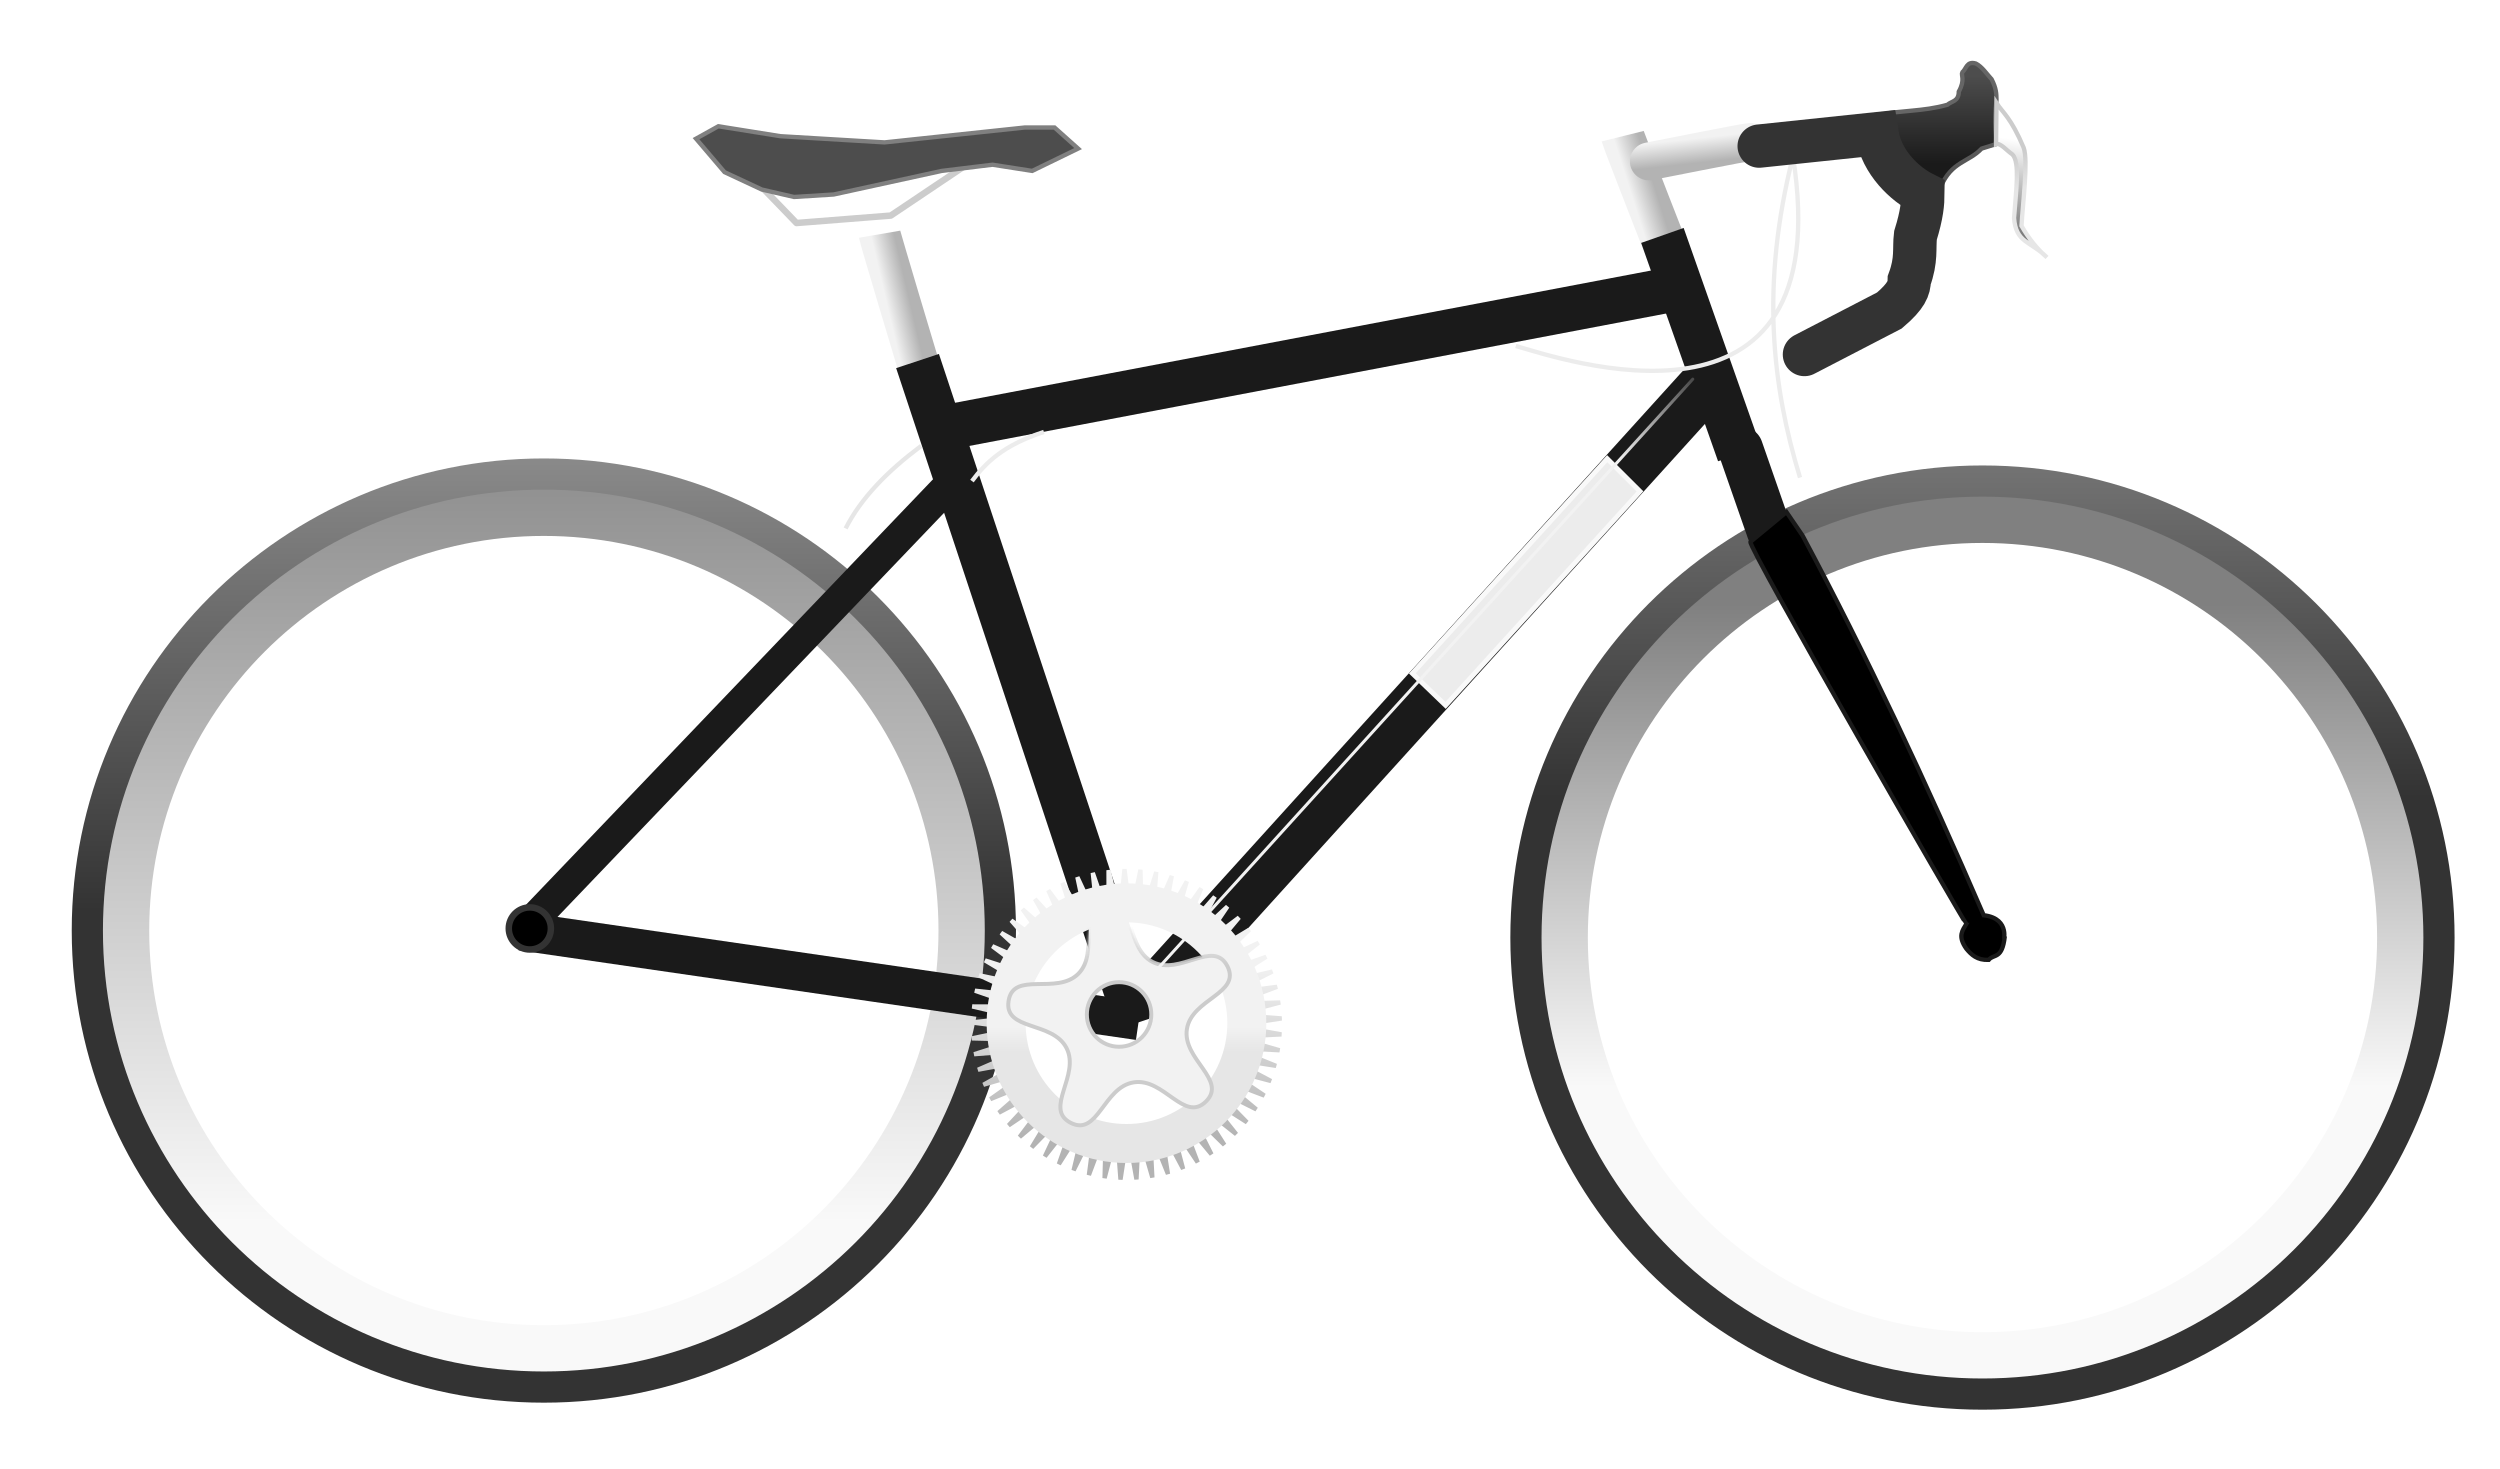
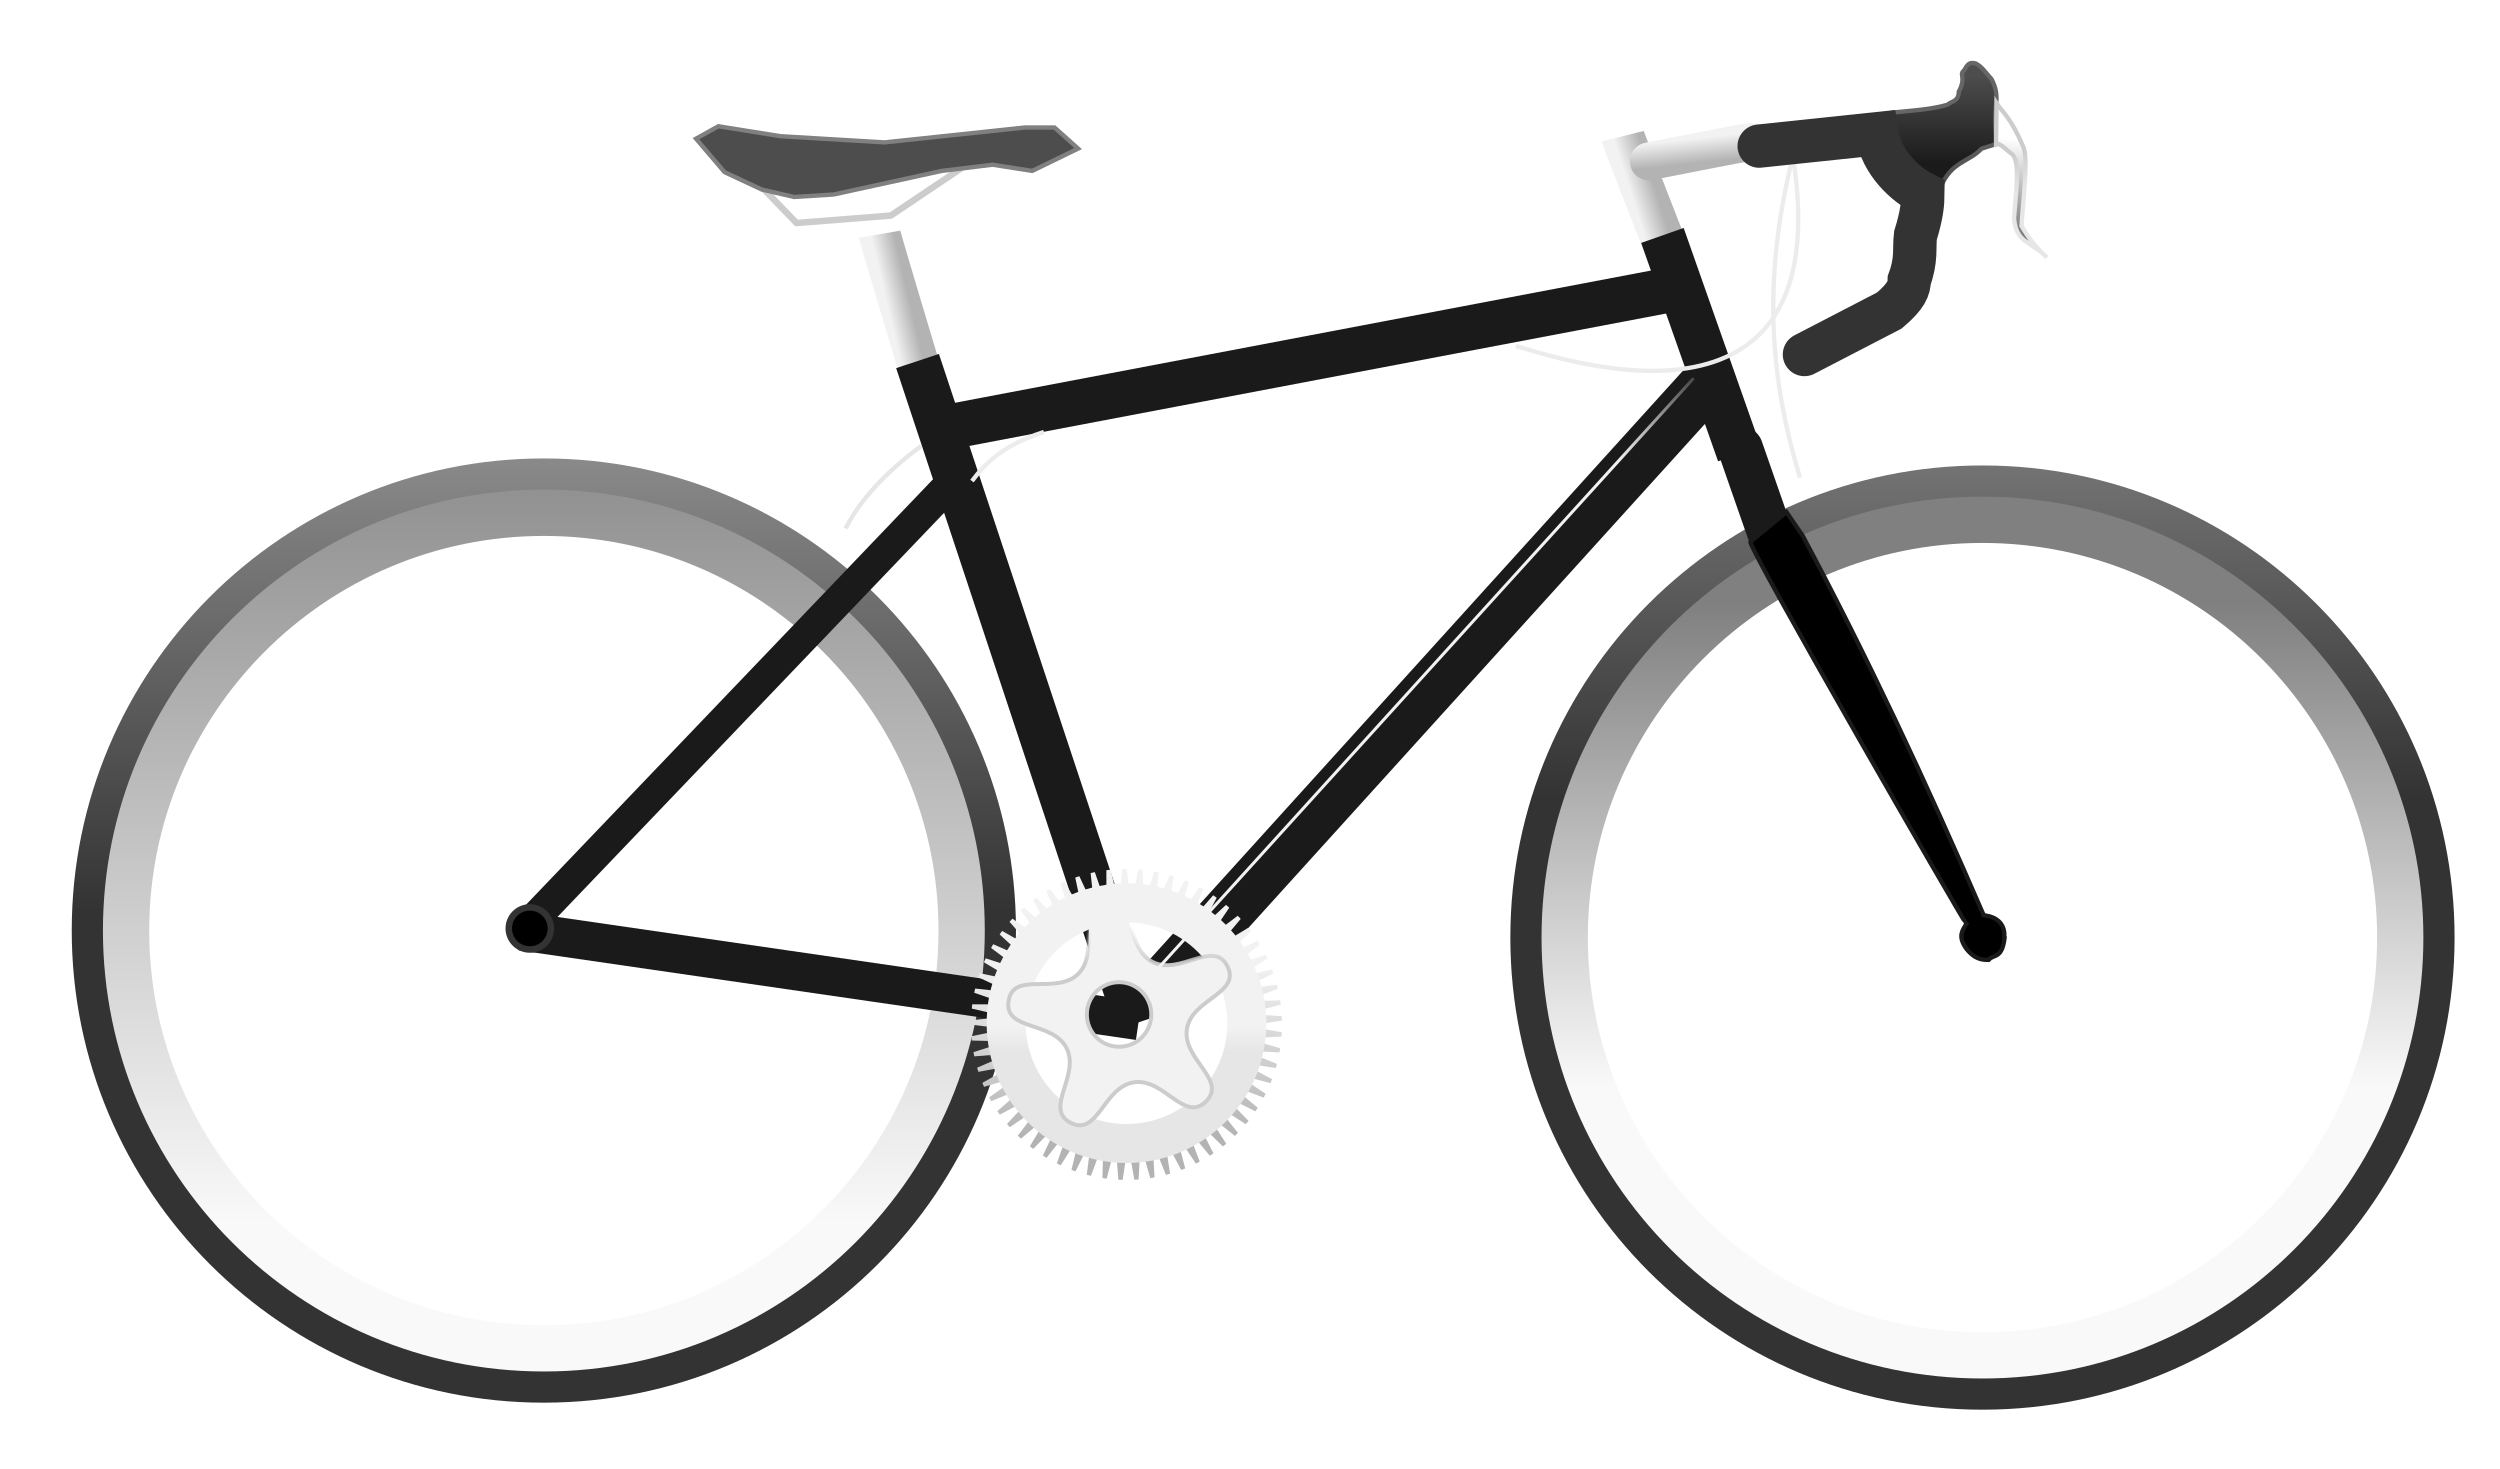
<svg xmlns="http://www.w3.org/2000/svg" xmlns:xlink="http://www.w3.org/1999/xlink" id="svg2" version="1.1" width="577" height="339">
  <defs id="defs6">
    <linearGradient id="linearGradient3939">
      <stop style="stop-color:#f2f2f2;stop-opacity:1;" offset="0" id="stop3941" />
      <stop style="stop-color:#f2f2f2;stop-opacity:0;" offset="1" id="stop3943" />
    </linearGradient>
    <linearGradient id="linearGradient3974">
      <stop style="stop-color:#cccccc;stop-opacity:1" offset="0" id="stop3976" />
      <stop style="stop-color:#e6e6e6;stop-opacity:1" offset="1" id="stop3978" />
    </linearGradient>
    <linearGradient id="linearGradient3966">
      <stop style="stop-color:#666666;stop-opacity:1" offset="0" id="stop3968" />
      <stop style="stop-color:#ffffff;stop-opacity:1" offset="1" id="stop3970" />
    </linearGradient>
    <linearGradient id="linearGradient3956">
      <stop style="stop-color:#4d4d4d;stop-opacity:1" offset="0" id="stop3958" />
      <stop style="stop-color:#666666;stop-opacity:1" offset="1" id="stop3960" />
    </linearGradient>
    <linearGradient id="linearGradient3948">
      <stop style="stop-color:#1a1a1a;stop-opacity:1" offset="0" id="stop3950" />
      <stop style="stop-color:#4d4d4d;stop-opacity:1" offset="1" id="stop3952" />
    </linearGradient>
    <linearGradient id="linearGradient3900">
      <stop style="stop-color:#cccccc;stop-opacity:1;" offset="0" id="stop3902" />
      <stop style="stop-color:#cccccc;stop-opacity:0;" offset="1" id="stop3904" />
    </linearGradient>
    <linearGradient id="linearGradient3887">
      <stop style="stop-color:#e6e6e6;stop-opacity:1" offset="0" id="stop3889" />
      <stop style="stop-color:#f2f2f2;stop-opacity:1" offset="1" id="stop3891" />
    </linearGradient>
    <linearGradient id="linearGradient3877">
      <stop style="stop-color:#f2f2f2;stop-opacity:1" offset="0" id="stop3879" />
      <stop style="stop-color:#b3b3b3;stop-opacity:1" offset="1" id="stop3881" />
    </linearGradient>
    <linearGradient id="linearGradient3836">
      <stop style="stop-color:#333333;stop-opacity:1" offset="0" id="stop3838" />
      <stop style="stop-color:#999999;stop-opacity:1" offset="1" id="stop3840" />
    </linearGradient>
    <linearGradient id="linearGradient3812">
      <stop style="stop-color:#808080;stop-opacity:1" offset="0" id="stop3814" />
      <stop style="stop-color:#f9f9f9;stop-opacity:1" offset="1" id="stop3816" />
    </linearGradient>
    <linearGradient xlink:href="#linearGradient3812" id="linearGradient3818" x1="434.64" y1="150.59" x2="434.64" y2="271.568" gradientUnits="userSpaceOnUse" />
    <linearGradient xlink:href="#linearGradient3812" id="linearGradient3834" x1="442.556" y1="92.584" x2="442.556" y2="307.502" gradientUnits="userSpaceOnUse" />
    <linearGradient xlink:href="#linearGradient3836" id="linearGradient3842" x1="438.478" y1="201.962" x2="438.478" y2="79.52" gradientUnits="userSpaceOnUse" />
    <linearGradient xlink:href="#linearGradient3836" id="linearGradient3850" x1="432.81" y1="229.694" x2="432.81" y2="106.874" gradientUnits="userSpaceOnUse" />
    <linearGradient xlink:href="#linearGradient3877" id="linearGradient3883" x1="262.869" y1="240.445" x2="262.869" y2="280.356" gradientUnits="userSpaceOnUse" />
    <linearGradient xlink:href="#linearGradient3887" id="linearGradient3893" x1="268.074" y1="260.559" x2="268.074" y2="254.752" gradientUnits="userSpaceOnUse" />
    <linearGradient xlink:href="#linearGradient3900" id="linearGradient3906" x1="266.015" y1="240.56" x2="266.015" y2="231.536" gradientUnits="userSpaceOnUse" />
    <linearGradient xlink:href="#linearGradient3877" id="linearGradient3918" x1="387.255" y1="65.996" x2="392.674" y2="64.278" gradientUnits="userSpaceOnUse" />
    <linearGradient xlink:href="#linearGradient3877" id="linearGradient3928" gradientUnits="userSpaceOnUse" x1="387.255" y1="65.996" x2="392.674" y2="64.278" gradientTransform="matrix(-0.113605,0.9712714,-0.7633671,-0.2200412,494.868,-311.7789)" />
    <linearGradient xlink:href="#linearGradient3877" id="linearGradient3934" gradientUnits="userSpaceOnUse" x1="387.255" y1="65.996" x2="392.674" y2="64.278" gradientTransform="matrix(0.9333405,0.05486887,-0.0586863,0.9982765,-143.0024,1.626144)" />
    <linearGradient xlink:href="#linearGradient3948" id="linearGradient3954" x1="461.495" y1="55.637" x2="461.495" y2="35.307" gradientUnits="userSpaceOnUse" />
    <linearGradient xlink:href="#linearGradient3956" id="linearGradient3962" x1="463.722" y1="62.447" x2="463.722" y2="44.079" gradientUnits="userSpaceOnUse" />
    <linearGradient xlink:href="#linearGradient3966" id="linearGradient3972" x1="474.566" y1="75.198" x2="477.995" y2="50.397" gradientUnits="userSpaceOnUse" />
    <linearGradient xlink:href="#linearGradient3974" id="linearGradient3980" x1="469.403" y1="55.358" x2="472.124" y2="62.849" gradientUnits="userSpaceOnUse" />
    <linearGradient xlink:href="#linearGradient3812" id="linearGradient3852" gradientUnits="userSpaceOnUse" x1="434.64" y1="150.59" x2="434.64" y2="271.568" />
    <linearGradient xlink:href="#linearGradient3836" id="linearGradient3854" gradientUnits="userSpaceOnUse" x1="438.478" y1="201.962" x2="438.478" y2="79.52" />
    <linearGradient xlink:href="#linearGradient3812" id="linearGradient3856" gradientUnits="userSpaceOnUse" x1="442.556" y1="92.584" x2="442.556" y2="307.502" />
    <linearGradient xlink:href="#linearGradient3836" id="linearGradient3858" gradientUnits="userSpaceOnUse" x1="432.81" y1="229.694" x2="432.81" y2="106.874" />
    <linearGradient xlink:href="#linearGradient3877" id="linearGradient3860" gradientUnits="userSpaceOnUse" x1="387.255" y1="65.996" x2="392.674" y2="64.278" />
    <linearGradient xlink:href="#linearGradient3877" id="linearGradient3862" gradientUnits="userSpaceOnUse" gradientTransform="matrix(0.9333405,0.05486887,-0.0586863,0.9982765,-143.0024,1.626144)" x1="387.255" y1="65.996" x2="392.674" y2="64.278" />
    <linearGradient xlink:href="#linearGradient3877" id="linearGradient3864" gradientUnits="userSpaceOnUse" x1="262.869" y1="240.445" x2="262.869" y2="280.356" />
    <linearGradient xlink:href="#linearGradient3887" id="linearGradient3866" gradientUnits="userSpaceOnUse" x1="268.074" y1="260.559" x2="268.074" y2="254.752" />
    <linearGradient xlink:href="#linearGradient3900" id="linearGradient3868" gradientUnits="userSpaceOnUse" x1="266.015" y1="240.56" x2="266.015" y2="231.536" />
    <linearGradient xlink:href="#linearGradient3877" id="linearGradient3870" gradientUnits="userSpaceOnUse" gradientTransform="matrix(-0.113605,0.9712714,-0.7633671,-0.2200412,494.868,-311.7789)" x1="387.255" y1="65.996" x2="392.674" y2="64.278" />
    <linearGradient xlink:href="#linearGradient3948" id="linearGradient3872" gradientUnits="userSpaceOnUse" x1="461.495" y1="55.637" x2="461.495" y2="35.307" />
    <linearGradient xlink:href="#linearGradient3956" id="linearGradient3874" gradientUnits="userSpaceOnUse" x1="463.722" y1="62.447" x2="463.722" y2="44.079" />
    <linearGradient xlink:href="#linearGradient3966" id="linearGradient3876" gradientUnits="userSpaceOnUse" x1="474.566" y1="75.198" x2="477.995" y2="50.397" />
    <linearGradient xlink:href="#linearGradient3974" id="linearGradient3878" gradientUnits="userSpaceOnUse" x1="469.403" y1="55.358" x2="472.124" y2="62.849" />
    <linearGradient xlink:href="#linearGradient3966" id="linearGradient3884" gradientUnits="userSpaceOnUse" x1="474.566" y1="75.198" x2="477.995" y2="50.397" gradientTransform="translate(-9.717941,-17.81622)" />
    <linearGradient xlink:href="#linearGradient3974" id="linearGradient3886" gradientUnits="userSpaceOnUse" x1="469.403" y1="55.358" x2="472.124" y2="62.849" gradientTransform="translate(-9.717941,-17.81622)" />
    <linearGradient xlink:href="#linearGradient3948" id="linearGradient3889" gradientUnits="userSpaceOnUse" x1="461.495" y1="55.637" x2="461.495" y2="35.307" gradientTransform="translate(-9.717941,-17.81622)" />
    <linearGradient xlink:href="#linearGradient3956" id="linearGradient3891" gradientUnits="userSpaceOnUse" x1="463.722" y1="62.447" x2="463.722" y2="44.079" gradientTransform="translate(-9.717941,-17.81622)" />
    <linearGradient xlink:href="#linearGradient3877" id="linearGradient3899" gradientUnits="userSpaceOnUse" gradientTransform="matrix(-0.113605,0.9712714,-0.7633671,-0.2200412,485.15,-329.5951)" x1="387.255" y1="65.996" x2="392.674" y2="64.278" />
    <linearGradient xlink:href="#linearGradient3900" id="linearGradient3902" gradientUnits="userSpaceOnUse" x1="266.015" y1="240.56" x2="266.015" y2="231.536" gradientTransform="translate(-9.717941,-17.81622)" />
    <linearGradient xlink:href="#linearGradient3877" id="linearGradient3916" gradientUnits="userSpaceOnUse" gradientTransform="matrix(0.9333405,0.05486887,-0.0586863,0.9982765,-152.7203,-16.19008)" x1="387.255" y1="65.996" x2="392.674" y2="64.278" />
    <linearGradient xlink:href="#linearGradient3877" id="linearGradient3919" gradientUnits="userSpaceOnUse" x1="387.255" y1="65.996" x2="392.674" y2="64.278" gradientTransform="translate(-9.717941,-17.81622)" />
    <linearGradient xlink:href="#linearGradient3939" id="linearGradient3945" x1="372.935" y1="106.031" x2="396.255" y2="82.749" gradientUnits="userSpaceOnUse" />
  </defs>
-   <g id="g3802" transform="translate(-9.717941,-17.81622)">
-     <path transform="matrix(0.9206389,0,0,0.9206389,37.08306,18.58697)" style="fill:none;stroke:url(#linearGradient3852);stroke-width:12.866;stroke-linecap:round;stroke-linejoin:miter;stroke-miterlimit:4;stroke-dasharray:none" id="path3800" d="m 572.635,234.208 c 0,58.191 -47.173,105.365 -105.365,105.365 -58.191,0 -105.365,-47.173 -105.365,-105.365 0,-58.191 47.173,-105.365 105.365,-105.365 58.191,0 105.365,47.173 105.365,105.365 z" />
-     <path d="m 572.635,234.208 c 0,58.191 -47.173,105.365 -105.365,105.365 -58.191,0 -105.365,-47.173 -105.365,-105.365 0,-58.191 47.173,-105.365 105.365,-105.365 58.191,0 105.365,47.173 105.365,105.365 z" id="path3798" style="fill:none;stroke:url(#linearGradient3854);stroke-width:7.2;stroke-linecap:round;stroke-linejoin:miter;stroke-miterlimit:4;stroke-dasharray:none" />
+   <g id="front-wheel" transform="translate(-9.717941,-17.81622)">
+     <path transform="matrix(0.9206389,0,0,0.9206389,37.08306,18.58697)" style="fill:none;stroke:url(#linearGradient3852);stroke-width:12.866;stroke-linecap:round;stroke-linejoin:miter;stroke-miterlimit:4;stroke-dasharray:none" id="path3800" d="m 572.635,234.208 a 105.365,105.365 0 1 1 -210.73,0 105.365,105.365 0 1 1 210.73,0 z" />
+     <path d="m 572.635,234.208 a 105.365,105.365 0 1 1 -210.73,0 105.365,105.365 0 1 1 210.73,0 z" id="path3798" style="fill:none;stroke:url(#linearGradient3854);stroke-width:7.2;stroke-linecap:round;stroke-linejoin:miter;stroke-miterlimit:4;stroke-dasharray:none" />
  </g>
-   <g id="g3806" transform="translate(-341.7476,-19.43588)">
-     <path d="m 572.635,234.208 c 0,58.191 -47.173,105.365 -105.365,105.365 -58.191,0 -105.365,-47.173 -105.365,-105.365 0,-58.191 47.173,-105.365 105.365,-105.365 58.191,0 105.365,47.173 105.365,105.365 z" id="path3808" style="fill:none;stroke:url(#linearGradient3856);stroke-width:12.866;stroke-linecap:round;stroke-linejoin:miter;stroke-miterlimit:4;stroke-dasharray:none" transform="matrix(0.9206389,0,0,0.9206389,37.08306,18.58697)" />
-     <path style="fill:none;stroke:url(#linearGradient3858);stroke-width:7.2;stroke-linecap:round;stroke-linejoin:miter;stroke-miterlimit:4;stroke-dasharray:none" id="path3810" d="m 572.635,234.208 c 0,58.191 -47.173,105.365 -105.365,105.365 -58.191,0 -105.365,-47.173 -105.365,-105.365 0,-58.191 47.173,-105.365 105.365,-105.365 58.191,0 105.365,47.173 105.365,105.365 z" />
+   <g id="rear-wheel" transform="translate(-341.7476,-19.43588)">
+     <path d="m 572.635,234.208 a 105.365,105.365 0 1 1 -210.73,0 105.365,105.365 0 1 1 210.73,0 z" id="path3808" style="fill:none;stroke:url(#linearGradient3856);stroke-width:12.866;stroke-linecap:round;stroke-linejoin:miter;stroke-miterlimit:4;stroke-dasharray:none" transform="matrix(0.9206389,0,0,0.9206389,37.08306,18.58697)" />
+     <path style="fill:none;stroke:url(#linearGradient3858);stroke-width:7.2;stroke-linecap:round;stroke-linejoin:miter;stroke-miterlimit:4;stroke-dasharray:none" id="path3810" d="m 572.635,234.208 a 105.365,105.365 0 1 1 -210.73,0 105.365,105.365 0 1 1 210.73,0 z" />
  </g>
-   <path style="fill:none;stroke:url(#linearGradient3919);stroke-width:10;stroke-linecap:butt;stroke-linejoin:miter;stroke-miterlimit:4;stroke-opacity:1;stroke-dasharray:none" d="m 374.52,31.43 c 0.286,1.145 11.166,28.918 11.166,28.918" id="path3908" />
-   <path id="path3932" d="m 203.015,54.054 c 0.2,1.159 8.725,29.481 8.725,29.481" style="fill:none;stroke:url(#linearGradient3916);stroke-width:9.669;stroke-linecap:butt;stroke-linejoin:miter;stroke-miterlimit:4;stroke-opacity:1;stroke-dasharray:none" />
-   <g id="g3788" style="fill:#000000;stroke:#1a1a1a" transform="translate(-9.717941,-17.81622)">
+   <path style="fill:none;stroke:url(#linearGradient3919);stroke-width:10;stroke-linecap:butt;stroke-linejoin:miter;stroke-miterlimit:4;stroke-opacity:1;stroke-dasharray:none" d="m 374.52,31.43 c 0.286,1.145 11.166,28.918 11.166,28.918" id="stem" />
+   <path id="seat-post" d="m 203.015,54.054 c 0.2,1.159 8.725,29.481 8.725,29.481" style="fill:none;stroke:url(#linearGradient3916);stroke-width:9.669;stroke-linecap:butt;stroke-linejoin:miter;stroke-miterlimit:4;stroke-opacity:1;stroke-dasharray:none" />
+   <g id="frame" style="fill:#000000;stroke:#1a1a1a" transform="translate(-9.717941,-17.81622)">
    <path id="path2987" d="m 393.4,72.152 17.752,50.392" style="fill:#000000;stroke:#1a1a1a;stroke-width:10.4;stroke-linecap:butt;stroke-linejoin:miter;stroke-miterlimit:4;stroke-opacity:1;stroke-dasharray:none" />
    <path id="path3757" d="M 397.981,84.177 226.191,116.818" style="fill:#000000;stroke:#1a1a1a;stroke-width:10.4;stroke-linecap:butt;stroke-linejoin:miter;stroke-miterlimit:4;stroke-opacity:1;stroke-dasharray:none" />
    <path id="path3759" d="M 405.998,103.647 273.72,249.669" style="fill:#000000;stroke:#1a1a1a;stroke-width:12;stroke-linecap:butt;stroke-linejoin:miter;stroke-miterlimit:4;stroke-opacity:1;stroke-dasharray:none" />
    <path style="fill:#000000;stroke:#1a1a1a;stroke-width:10.4;stroke-linecap:butt;stroke-linejoin:miter;stroke-miterlimit:4;stroke-opacity:1;stroke-dasharray:none" d="m 221.485,101.144 50.641,152.745" id="path3761" />
    <path id="path3763" d="m 130.028,232.738 142.507,20.691" style="fill:#000000;stroke:#1a1a1a;stroke-width:8.9;stroke-linecap:butt;stroke-linejoin:miter;stroke-miterlimit:4;stroke-opacity:1;stroke-dasharray:none" />
    <path style="fill:#000000;stroke:#1a1a1a;stroke-width:7.2;stroke-linecap:butt;stroke-linejoin:miter;stroke-miterlimit:4;stroke-opacity:1;stroke-dasharray:none" d="M 129.75,233.267 229.292,129.211" id="path3765" />
    <path style="fill:#000000;stroke:#1a1a1a;stroke-width:10.4;stroke-linecap:round;stroke-linejoin:miter;stroke-miterlimit:4;stroke-opacity:1;stroke-dasharray:none" d="m 411.438,121.399 6.585,18.897" id="path3777" />
    <path id="path3786" d="m 413.729,142.872 c -0.881,0.852 49.462,88.067 49.819,88.186 -0.856,1.481 -2.085,2.775 0,5.726 1.168,1.409 2.482,2.671 5.154,2.577 1.167,-1.456 3.13,0.024 3.722,-5.44 -0.677,1.92 1.712,-4.102 -4.867,-4.867 -13.226,-30.62 -27.051,-60.043 -41.802,-87.613 l -3.722,-5.44 z" style="fill:#000000;stroke:#1a1a1a;stroke-width:1px;stroke-linecap:butt;stroke-linejoin:miter;stroke-opacity:1" />
  </g>
-   <path style="fill:none;stroke:url(#linearGradient3864);stroke-width:1;stroke-linecap:round;stroke-linejoin:miter;stroke-miterlimit:4;stroke-dasharray:none" id="path3854" d="m 295.051,279.59 -8.767,-6.966 6.027,9.437 -8.004,-7.83 5.025,10.006 -7.157,-8.612 3.969,10.47 -6.233,-9.302 2.872,10.823 -5.244,-9.893 1.744,11.061 -4.199,-10.38 0.597,11.181 -3.109,-10.757 -0.555,11.183 -1.987,-11.02 -1.702,11.067 -0.843,-11.165 -2.831,10.833 0.309,-11.193 -3.93,10.485 1.458,-11.102 -4.987,10.025 2.592,-10.893 -5.992,9.459 3.699,-10.569 -6.933,8.793 4.766,-10.132 -7.8,8.034 5.782,-9.589 -8.585,7.189 6.738,-8.943 -9.278,6.268 7.621,-8.203 -9.874,5.281 8.424,-7.376 -10.364,4.238 9.138,-6.471 -10.745,3.15 9.755,-5.497 -11.012,2.028 10.269,-4.465 -11.162,0.885 10.673,-3.385 -11.194,-0.267 10.965,-2.27 -11.107,-1.417 11.14,-1.13 -10.903,-2.551 11.197,0.021 -10.583,-3.659 11.136,1.172 -10.15,-4.728 10.956,2.311 -9.61,-5.746 10.66,3.425 -8.969,-6.704 10.252,4.503 -8.232,-7.591 9.734,5.533 -7.408,-8.397 9.114,6.505 -6.505,-9.114 8.397,7.408 -5.533,-9.734 7.591,8.232 -4.503,-10.252 6.704,8.969 -3.425,-10.66 5.746,9.61 -2.311,-10.956 4.728,10.15 -1.172,-11.136 3.659,10.583 -0.021,-11.197 2.551,10.903 1.13,-11.14 1.417,11.107 2.27,-10.965 0.267,11.194 3.385,-10.673 -0.885,11.162 4.465,-10.269 -2.028,11.012 5.497,-9.755 -3.15,10.745 6.471,-9.138 -4.238,10.364 7.376,-8.424 -5.281,9.874 8.203,-7.621 -6.268,9.278 8.943,-6.738 -7.189,8.585 9.589,-5.782 -8.034,7.8 10.132,-4.766 -8.793,6.933 10.569,-3.699 -9.459,5.992 10.893,-2.592 -10.025,4.987 11.102,-1.459 -10.485,3.93 11.193,-0.309 -10.833,2.831 11.165,0.843 -11.067,1.702 11.02,1.987 -11.183,0.555 10.757,3.109 -11.181,-0.597 10.38,4.199 -11.061,-1.744 9.893,5.244 -10.823,-2.872 9.302,6.233 -10.47,-3.969 8.612,7.157 -10.006,-5.025 7.83,8.004 -9.437,-6.027 z" transform="translate(-9.717941,-17.81622)" />
-   <path style="fill:none;stroke:url(#linearGradient3866);stroke-width:9;stroke-linecap:round;stroke-linejoin:miter;stroke-miterlimit:4;stroke-dasharray:none" id="path3852" d="m 297.484,253.964 a 27.773,27.773 0 1 1 -55.546,0 27.773,27.773 0 1 1 55.546,0 z" transform="translate(-9.717941,-17.81622)" />
-   <path style="fill:#f2f2f2;stroke:url(#linearGradient3902);stroke-width:0.919;stroke-linecap:round;stroke-linejoin:miter;stroke-miterlimit:4;stroke-dasharray:none" d="m 255.751,208.559 c -0.201,0.011 -0.406,0.059 -0.625,0.094 -6.994,1.108 -1.243,11.087 -6.25,16.094 -5.007,5.007 -14.986,-0.744 -16.094,6.25 -1.108,6.994 10.16,4.597 13.375,10.906 3.215,6.309 -5.341,14.035 0.969,17.25 6.309,3.215 7.537,-8.236 14.531,-9.344 6.994,-1.108 11.68,9.413 16.688,4.406 5.007,-5.007 -5.514,-9.725 -4.406,-16.719 1.108,-6.994 12.559,-8.191 9.344,-14.5 -3.215,-6.309 -10.941,2.246 -17.25,-0.969 -6.112,-3.114 -4.056,-13.812 -10.281,-13.469 z m 2.531,18.125 c 4.111,0 7.438,3.357 7.438,7.469 0,4.111 -3.326,7.438 -7.438,7.438 -4.111,0 -7.438,-3.326 -7.438,-7.438 0,-4.111 3.326,-7.469 7.438,-7.469 z" id="path3895" />
-   <path id="path3926" d="m 403.905,32.768 c -0.907,0.026 -23.344,4.482 -23.344,4.482" style="fill:none;stroke:url(#linearGradient3899);stroke-width:8.755;stroke-linecap:round;stroke-linejoin:miter;stroke-miterlimit:4;stroke-opacity:1;stroke-dasharray:none" />
-   <path style="fill:none;stroke:#cccccc;stroke-width:1.5;stroke-linecap:round;stroke-linejoin:round;stroke-miterlimit:4;stroke-opacity:1;stroke-dasharray:none" d="m 175.53,42.883 c 1.145,1.145 8.303,8.59 8.303,8.59 l 21.76,-1.718 20.901,-14.03" id="path3936" />
-   <path style="fill:#4d4d4d;stroke:#808080;stroke-width:1px;stroke-linecap:butt;stroke-linejoin:miter;stroke-opacity:1" d="m 160.641,32.003 5.154,-2.863 14.316,2.291 24.051,1.432 32.354,-3.436 6.872,0 5.44,4.867 -10.594,5.154 -9.162,-1.432 -11.739,1.432 -24.91,5.44 -9.162,0.573 -7.444,-1.718 -8.59,-4.008 z" id="path3938" />
-   <path style="fill:none;stroke:#ececec;stroke-width:1px;stroke-linecap:butt;stroke-linejoin:miter;stroke-opacity:1" d="m 349.846,79.855 c 9.797,2.735 74.845,25.459 63.976,-43.731 -7.534,29.668 -4.811,53.025 1.62,74.099" id="path3940" />
-   <path style="fill:none;stroke:#e6e6e6;stroke-width:1px;stroke-linecap:butt;stroke-linejoin:miter;stroke-opacity:1" d="m 212.58,102.935 c -7.814,5.841 -13.912,12.111 -17.411,19.031" id="path3942" />
-   <path style="fill:none;stroke:#ececec;stroke-width:1px;stroke-linecap:butt;stroke-linejoin:miter;stroke-opacity:1" d="m 240.924,99.696 c -9.538,3.112 -13.453,7.161 -16.601,11.338" id="path3944" />
-   <path style="fill:url(#linearGradient3889);fill-opacity:1;stroke:url(#linearGradient3891);stroke-width:1px;stroke-linecap:butt;stroke-linejoin:miter;stroke-opacity:1" d="m 433.866,26.507 c -0.509,1.068 14.649,21.511 14.071,16.601 2.471,-5.887 6.445,-5.635 9.414,-8.807 l 3.239,-1.012 c 0.26,-2.194 -0.481,-4.146 0.202,-10.325 -0.021,-1.274 -0.026,-2.534 -1.114,-4.657 -1.202,-1.309 -2.174,-2.873 -3.644,-3.644 -2.147,-0.646 -2.19,1.232 -3.138,2.025 -0.364,0.584 0.735,1.711 -0.81,4.454 -0.015,2.306 -1.653,2.176 -2.632,3.037 -5.611,1.6 -10.828,1.233 -15.589,2.328 z" id="path3946" />
-   <path style="fill:url(#linearGradient3884);fill-opacity:1;stroke:url(#linearGradient3886);stroke-width:1px;stroke-linecap:butt;stroke-linejoin:miter;stroke-opacity:1" d="m 460.792,23.774 c 1.473,2.279 3.309,3.312 6.276,10.325 1.076,3.023 -0.218,12.908 -0.506,18.019 1.684,2.976 3.647,5.393 5.871,7.288 -3.745,-3.779 -7.184,-3.31 -7.592,-9.111 0.417,-6.044 1.445,-12.916 -0.405,-14.678 -1.257,-0.818 -2.73,-2.716 -3.745,-2.328 z" id="path3964" />
-   <path style="fill:none;stroke:#333333;stroke-width:10;stroke-linecap:round;stroke-linejoin:miter;stroke-miterlimit:4;stroke-opacity:1;stroke-dasharray:none" d="m 406.015,33.721 27.2,-2.863 c 1.033,6.729 6.589,11.727 10.594,13.743 -0.023,2.283 -0.192,4.821 -1.718,9.735 -0.363,2.983 0.318,5.591 -1.432,10.307 -0.03,1.871 -0.629,3.645 -4.581,7.015 l -19.613,10.164" id="path3930" />
-   <path style="fill:#ececec;stroke:#f9f9f9;stroke-width:1.131px;stroke-linecap:butt;stroke-linejoin:miter;stroke-opacity:1" d="m 370.939,105.867 7.569,7.541 -44.864,49.386 -7.675,-7.379 z" id="path4001" />
-   <path style="fill:#000000;stroke:#333333;stroke-width:1.5;stroke-linecap:round;stroke-linejoin:round;stroke-miterlimit:4;stroke-dasharray:none" id="path3927" d="m 125.523,213.477 a 4.859,4.859 0 1 1 -9.718,0 4.859,4.859 0 1 1 9.718,0 z" transform="translate(1.619657,0.8098284)" />
-   <path style="fill:none;stroke:url(#linearGradient3945);stroke-width:0.7;stroke-linecap:round;stroke-linejoin:miter;stroke-miterlimit:4;stroke-opacity:1;stroke-dasharray:none" d="M 390.693,87.499 265.93,224.982" id="path3929" />
+   <path style="fill:none;stroke:url(#linearGradient3864);stroke-width:1;stroke-linecap:round;stroke-linejoin:miter;stroke-miterlimit:4;stroke-dasharray:none" id="crank-1" d="m 295.051,279.59 -8.767,-6.966 6.027,9.437 -8.004,-7.83 5.025,10.006 -7.157,-8.612 3.969,10.47 -6.233,-9.302 2.872,10.823 -5.244,-9.893 1.744,11.061 -4.199,-10.38 0.597,11.181 -3.109,-10.757 -0.555,11.183 -1.987,-11.02 -1.702,11.067 -0.843,-11.165 -2.831,10.833 0.309,-11.193 -3.93,10.485 1.458,-11.102 -4.987,10.025 2.592,-10.893 -5.992,9.459 3.699,-10.569 -6.933,8.793 4.766,-10.132 -7.8,8.034 5.782,-9.589 -8.585,7.189 6.738,-8.943 -9.278,6.268 7.621,-8.203 -9.874,5.281 8.424,-7.376 -10.364,4.238 9.138,-6.471 -10.745,3.15 9.755,-5.497 -11.012,2.028 10.269,-4.465 -11.162,0.885 10.673,-3.385 -11.194,-0.267 10.965,-2.27 -11.107,-1.417 11.14,-1.13 -10.903,-2.551 11.197,0.021 -10.583,-3.659 11.136,1.172 -10.15,-4.728 10.956,2.311 -9.61,-5.746 10.66,3.425 -8.969,-6.704 10.252,4.503 -8.232,-7.591 9.734,5.533 -7.408,-8.397 9.114,6.505 -6.505,-9.114 8.397,7.408 -5.533,-9.734 7.591,8.232 -4.503,-10.252 6.704,8.969 -3.425,-10.66 5.746,9.61 -2.311,-10.956 4.728,10.15 -1.172,-11.136 3.659,10.583 -0.021,-11.197 2.551,10.903 1.13,-11.14 1.417,11.107 2.27,-10.965 0.267,11.194 3.385,-10.673 -0.885,11.162 4.465,-10.269 -2.028,11.012 5.497,-9.755 -3.15,10.745 6.471,-9.138 -4.238,10.364 7.376,-8.424 -5.281,9.874 8.203,-7.621 -6.268,9.278 8.943,-6.738 -7.189,8.585 9.589,-5.782 -8.034,7.8 10.132,-4.766 -8.793,6.933 10.569,-3.699 -9.459,5.992 10.893,-2.592 -10.025,4.987 11.102,-1.459 -10.485,3.93 11.193,-0.309 -10.833,2.831 11.165,0.843 -11.067,1.702 11.02,1.987 -11.183,0.555 10.757,3.109 -11.181,-0.597 10.38,4.199 -11.061,-1.744 9.893,5.244 -10.823,-2.872 9.302,6.233 -10.47,-3.969 8.612,7.157 -10.006,-5.025 7.83,8.004 -9.437,-6.027 z" transform="translate(-9.717941,-17.81622)" />
+   <path style="fill:none;stroke:url(#linearGradient3866);stroke-width:9;stroke-linecap:round;stroke-linejoin:miter;stroke-miterlimit:4;stroke-dasharray:none" id="crank-2" d="m 297.484,253.964 a 27.773,27.773 0 1 1 -55.546,0 27.773,27.773 0 1 1 55.546,0 z" transform="translate(-9.717941,-17.81622)" />
+   <path style="fill:#f2f2f2;stroke:url(#linearGradient3902);stroke-width:0.919;stroke-linecap:round;stroke-linejoin:miter;stroke-miterlimit:4;stroke-dasharray:none" d="m 255.751,208.559 c -0.201,0.011 -0.406,0.059 -0.625,0.094 -6.994,1.108 -1.243,11.087 -6.25,16.094 -5.007,5.007 -14.986,-0.744 -16.094,6.25 -1.108,6.994 10.16,4.597 13.375,10.906 3.215,6.309 -5.341,14.035 0.969,17.25 6.309,3.215 7.537,-8.236 14.531,-9.344 6.994,-1.108 11.68,9.413 16.688,4.406 5.007,-5.007 -5.514,-9.725 -4.406,-16.719 1.108,-6.994 12.559,-8.191 9.344,-14.5 -3.215,-6.309 -10.941,2.246 -17.25,-0.969 -6.112,-3.114 -4.056,-13.812 -10.281,-13.469 z m 2.531,18.125 c 4.111,0 7.438,3.357 7.438,7.469 0,4.111 -3.326,7.438 -7.438,7.438 -4.111,0 -7.438,-3.326 -7.438,-7.438 0,-4.111 3.326,-7.469 7.438,-7.469 z" id="crank3" />
+   <path id="handlebar-tube" d="m 403.905,32.768 c -0.907,0.026 -23.344,4.482 -23.344,4.482" style="fill:none;stroke:url(#linearGradient3899);stroke-width:8.755;stroke-linecap:round;stroke-linejoin:miter;stroke-miterlimit:4;stroke-opacity:1;stroke-dasharray:none" />
+   <path style="fill:none;stroke:#cccccc;stroke-width:1.5;stroke-linecap:round;stroke-linejoin:round;stroke-miterlimit:4;stroke-opacity:1;stroke-dasharray:none" d="m 175.53,42.883 c 1.145,1.145 8.303,8.59 8.303,8.59 l 21.76,-1.718 20.901,-14.03" id="saddle-post" />
+   <path style="fill:#4d4d4d;stroke:#808080;stroke-width:1px;stroke-linecap:butt;stroke-linejoin:miter;stroke-opacity:1" d="m 160.641,32.003 5.154,-2.863 14.316,2.291 24.051,1.432 32.354,-3.436 6.872,0 5.44,4.867 -10.594,5.154 -9.162,-1.432 -11.739,1.432 -24.91,5.44 -9.162,0.573 -7.444,-1.718 -8.59,-4.008 z" id="saddle" />
+   <path style="fill:none;stroke:#ececec;stroke-width:1px;stroke-linecap:butt;stroke-linejoin:miter;stroke-opacity:1" d="m 349.846,79.855 c 9.797,2.735 74.845,25.459 63.976,-43.731 -7.534,29.668 -4.811,53.025 1.62,74.099" id="forward-brake-cables" />
+   <path style="fill:none;stroke:#e6e6e6;stroke-width:1px;stroke-linecap:butt;stroke-linejoin:miter;stroke-opacity:1" d="m 212.58,102.935 c -7.814,5.841 -13.912,12.111 -17.411,19.031" id="rear-brake-cables" />
+   <path style="fill:none;stroke:#ececec;stroke-width:1px;stroke-linecap:butt;stroke-linejoin:miter;stroke-opacity:1" d="m 240.924,99.696 c -9.538,3.112 -13.453,7.161 -16.601,11.338" id="rear-brake-cables2" />
+   <path style="fill:url(#linearGradient3889);fill-opacity:1;stroke:url(#linearGradient3891);stroke-width:1px;stroke-linecap:butt;stroke-linejoin:miter;stroke-opacity:1" d="m 433.866,26.507 c -0.509,1.068 14.649,21.511 14.071,16.601 2.471,-5.887 6.445,-5.635 9.414,-8.807 l 3.239,-1.012 c 0.26,-2.194 -0.481,-4.146 0.202,-10.325 -0.021,-1.274 -0.026,-2.534 -1.114,-4.657 -1.202,-1.309 -2.174,-2.873 -3.644,-3.644 -2.147,-0.646 -2.19,1.232 -3.138,2.025 -0.364,0.584 0.735,1.711 -0.81,4.454 -0.015,2.306 -1.653,2.176 -2.632,3.037 -5.611,1.6 -10.828,1.233 -15.589,2.328 z" id="brifter-hood" />
+   <path style="fill:url(#linearGradient3884);fill-opacity:1;stroke:url(#linearGradient3886);stroke-width:1px;stroke-linecap:butt;stroke-linejoin:miter;stroke-opacity:1" d="m 460.792,23.774 c 1.473,2.279 3.309,3.312 6.276,10.325 1.076,3.023 -0.218,12.908 -0.506,18.019 1.684,2.976 3.647,5.393 5.871,7.288 -3.745,-3.779 -7.184,-3.31 -7.592,-9.111 0.417,-6.044 1.445,-12.916 -0.405,-14.678 -1.257,-0.818 -2.73,-2.716 -3.745,-2.328 z" id="brifter" />
+   <path style="fill:none;stroke:#333333;stroke-width:10;stroke-linecap:round;stroke-linejoin:miter;stroke-miterlimit:4;stroke-opacity:1;stroke-dasharray:none" d="m 406.015,33.721 27.2,-2.863 c 1.033,6.729 6.589,11.727 10.594,13.743 -0.023,2.283 -0.192,4.821 -1.718,9.735 -0.363,2.983 0.318,5.591 -1.432,10.307 -0.03,1.871 -0.629,3.645 -4.581,7.015 l -19.613,10.164" id="handlebar" />
+   <path style="fill:#000000;stroke:#333333;stroke-width:1.5;stroke-linecap:round;stroke-linejoin:round;stroke-miterlimit:4;stroke-dasharray:none" id="rear-hub" d="m 125.523,213.477 a 4.859,4.859 0 1 1 -9.718,0 4.859,4.859 0 1 1 9.718,0 z" transform="translate(1.619657,0.8098284)" />
+   <path style="fill:none;stroke:url(#linearGradient3945);stroke-width:0.7;stroke-linecap:round;stroke-linejoin:miter;stroke-miterlimit:4;stroke-opacity:1;stroke-dasharray:none" d="M 390.693,87.499 265.93,224.982" id="rear-shift-cable" />
</svg>
